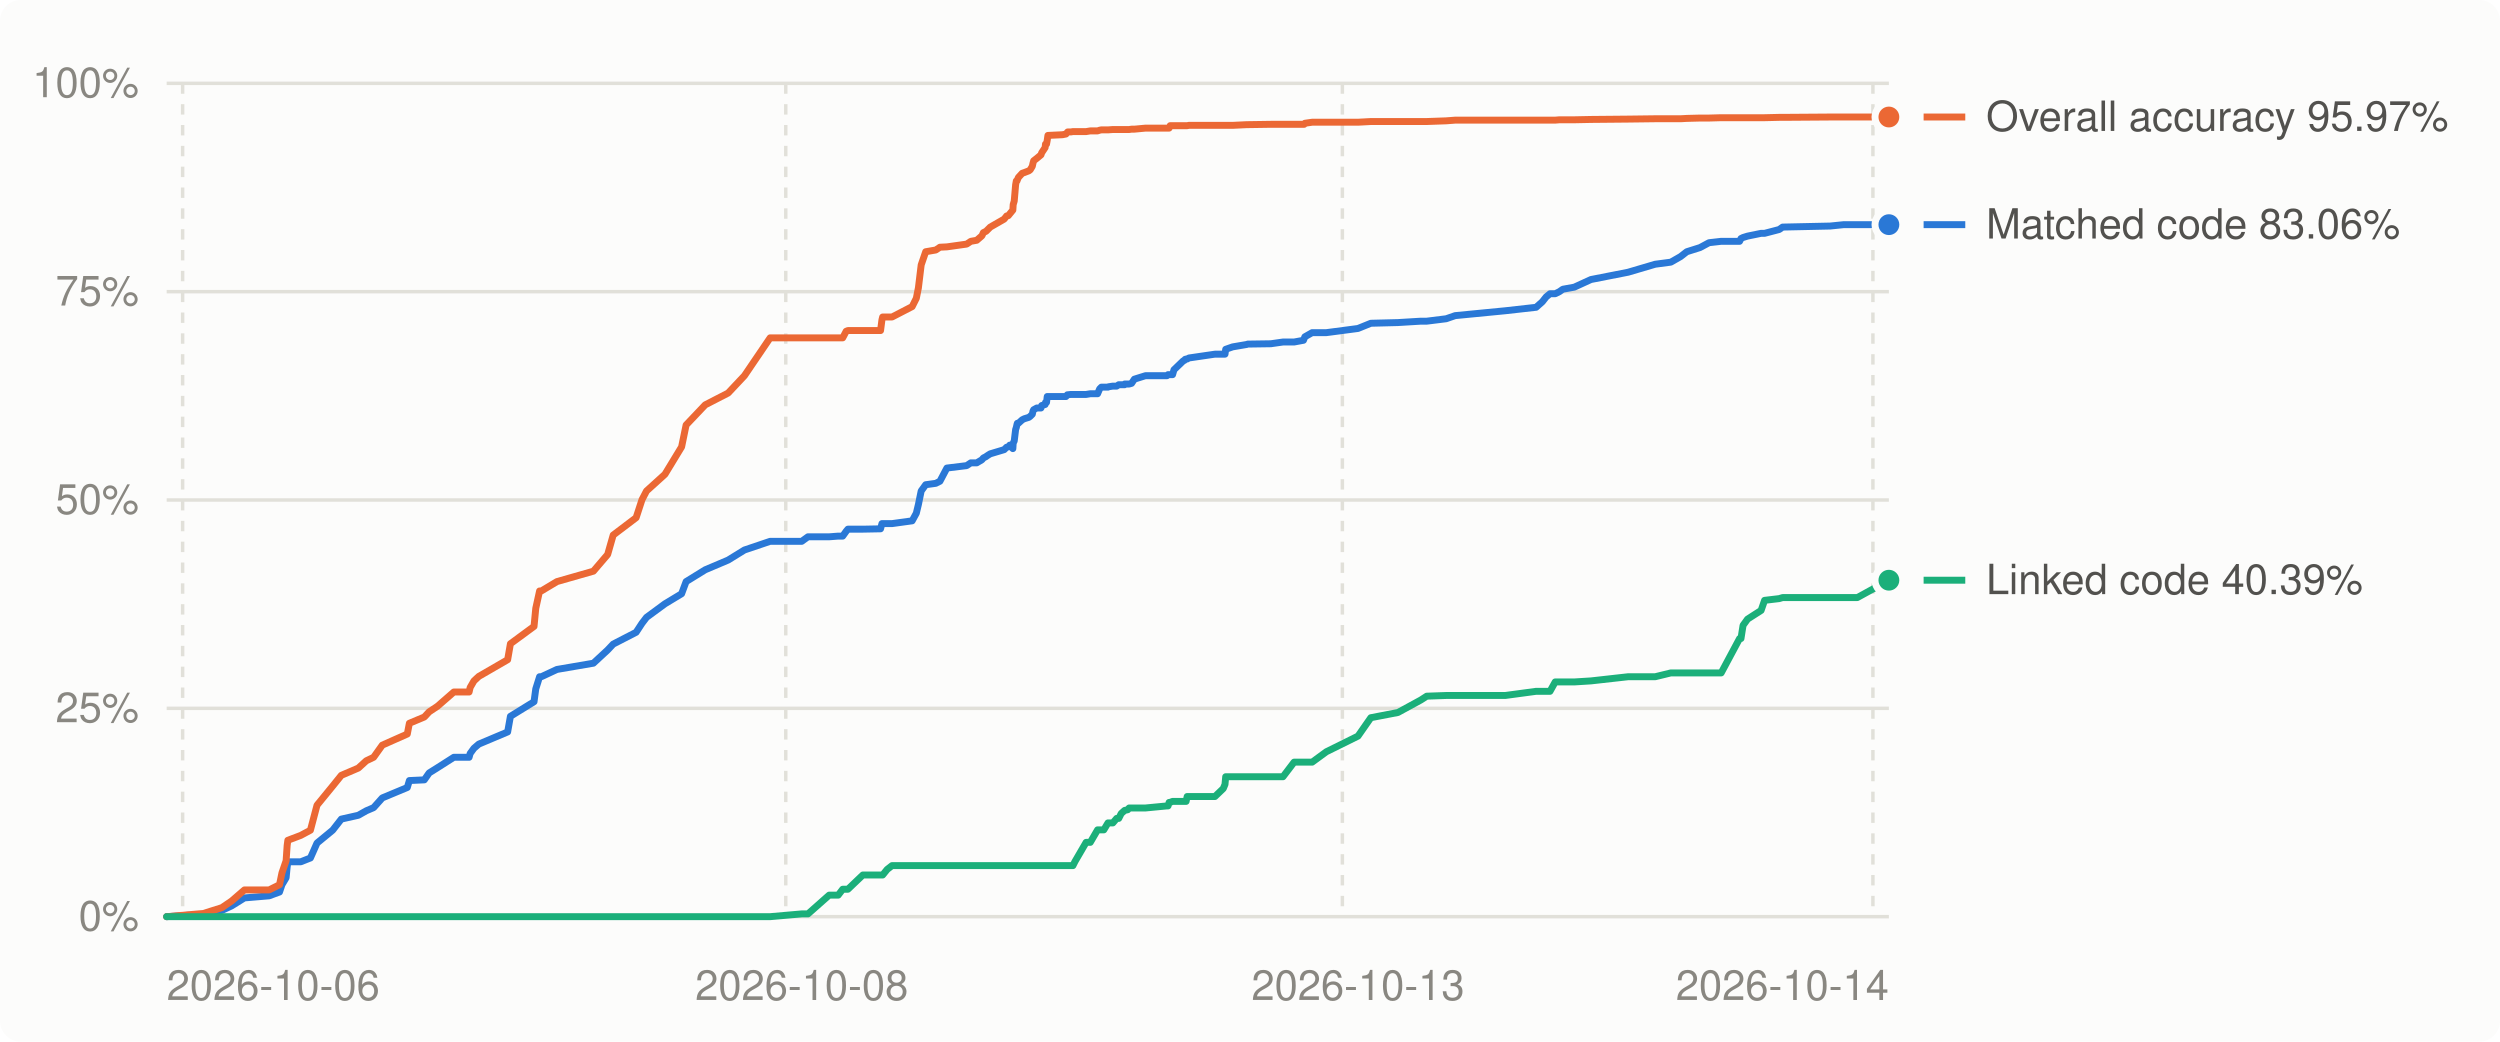
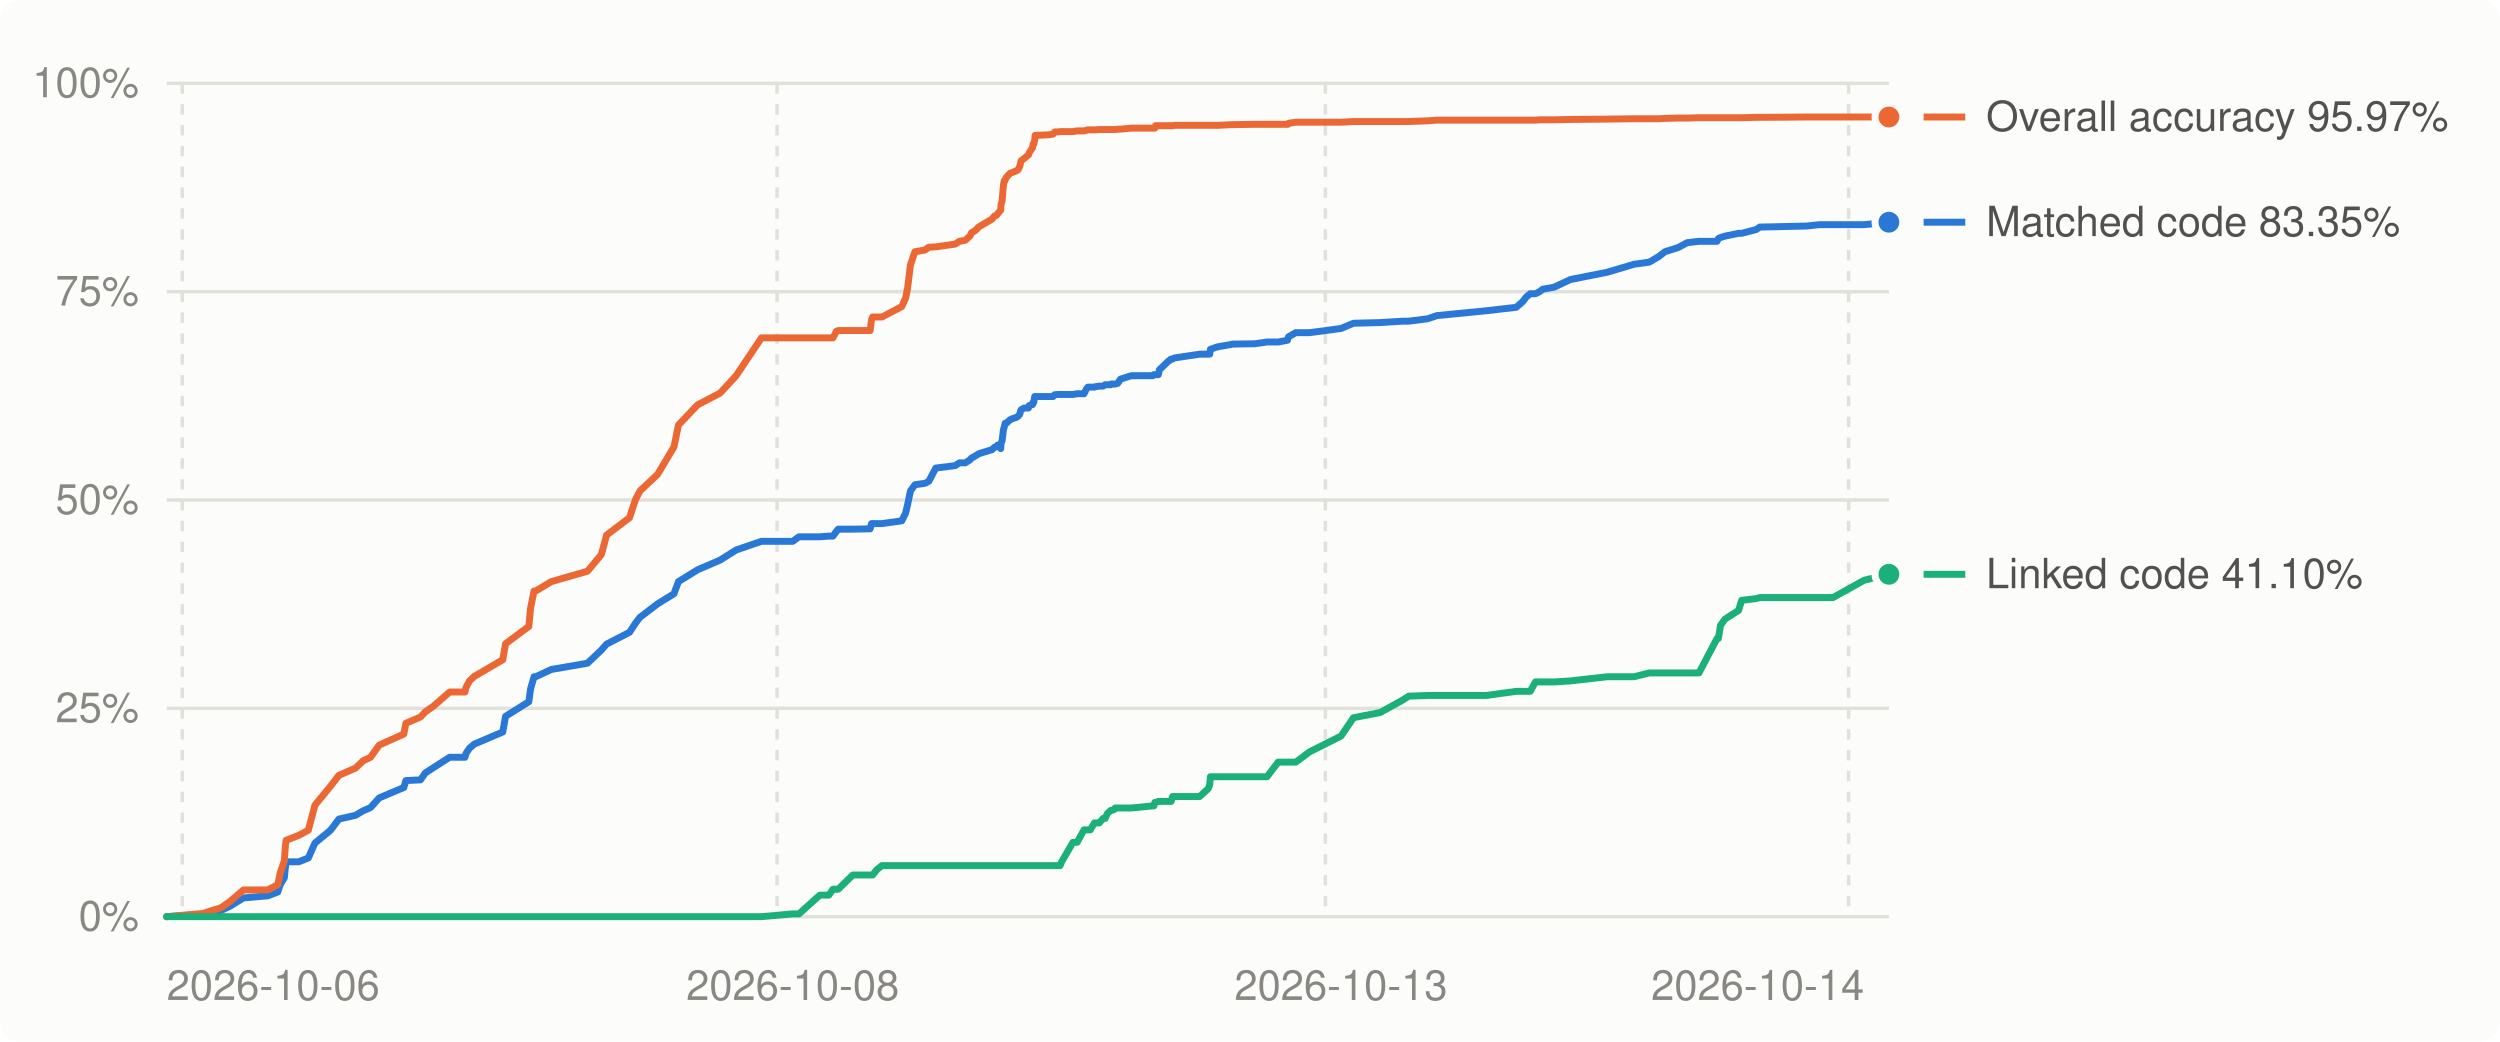
<svg xmlns="http://www.w3.org/2000/svg" viewBox="0 0 720 300" width="720" height="300" role="img" aria-label="Decompilation progress over time">
  <style>
.bg{fill:#fcfcfb}.grid{stroke:#e1e0d9}.muted{fill:#898781}.lbl{fill:#52514e}.ln0{stroke:#2a78d6}.dot0{fill:#2a78d6;stroke:#fcfcfb}.ln1{stroke:#eb6834}.dot1{fill:#eb6834;stroke:#fcfcfb}.ln2{stroke:#1baf7a}.dot2{fill:#1baf7a;stroke:#fcfcfb}
@media (prefers-color-scheme: dark){.bg{fill:#1a1a19}.grid{stroke:#2c2c2a}.muted{fill:#898781}.lbl{fill:#c3c2b7}.ln0{stroke:#3987e5}.dot0{fill:#3987e5;stroke:#1a1a19}.ln1{stroke:#d95926}.dot1{fill:#d95926;stroke:#1a1a19}.ln2{stroke:#199e70}.dot2{fill:#199e70;stroke:#1a1a19}}
text{font:12px -apple-system,BlinkMacSystemFont,'Segoe UI',Helvetica,Arial,sans-serif}
</style>
  <rect class="bg" width="720" height="300" rx="6" />
  <line x1="48" x2="544" y1="264.0" y2="264.0" class="grid" stroke-width="1" />
  <text x="40" y="268.0" class="muted" text-anchor="end">0%</text>
  <line x1="48" x2="544" y1="204.0" y2="204.0" class="grid" stroke-width="1" />
  <text x="40" y="208.0" class="muted" text-anchor="end">25%</text>
  <line x1="48" x2="544" y1="144.0" y2="144.0" class="grid" stroke-width="1" />
  <text x="40" y="148.0" class="muted" text-anchor="end">50%</text>
  <line x1="48" x2="544" y1="84.0" y2="84.0" class="grid" stroke-width="1" />
  <text x="40" y="88.0" class="muted" text-anchor="end">75%</text>
  <line x1="48" x2="544" y1="24.0" y2="24.0" class="grid" stroke-width="1" />
  <text x="40" y="28.0" class="muted" text-anchor="end">100%</text>
-   <line x1="52.6" x2="52.6" y1="24" y2="264" class="grid" stroke-width="1" stroke-dasharray="3 3" />
-   <line x1="226.3" x2="226.3" y1="24" y2="264" class="grid" stroke-width="1" stroke-dasharray="3 3" />
-   <line x1="386.6" x2="386.6" y1="24" y2="264" class="grid" stroke-width="1" stroke-dasharray="3 3" />
-   <line x1="539.4" x2="539.4" y1="24" y2="264" class="grid" stroke-width="1" stroke-dasharray="3 3" />
+   <line x1="52.5" x2="52.5" y1="24" y2="264" class="grid" stroke-width="1" stroke-dasharray="3 3" />
+   <line x1="223.8" x2="223.8" y1="24" y2="264" class="grid" stroke-width="1" stroke-dasharray="3 3" />
+   <line x1="381.7" x2="381.7" y1="24" y2="264" class="grid" stroke-width="1" stroke-dasharray="3 3" />
+   <line x1="532.4" x2="532.4" y1="24" y2="264" class="grid" stroke-width="1" stroke-dasharray="3 3" />
  <text class="muted" x="48.0" y="288" text-anchor="start">2026-10-06</text>
-   <text class="muted" x="230.9" y="288" text-anchor="middle">2026-10-08</text>
-   <text class="muted" x="391.1" y="288" text-anchor="middle">2026-10-13</text>
-   <text class="muted" x="544.0" y="288" text-anchor="end">2026-10-14</text>
-   <polyline points="48.0,264.0 57.1,263.4 58.5,263.3 63.9,262.2 66.7,260.9 70.4,258.6 77.5,258.0 80.5,256.9 81.2,254.8 82.4,252.8 82.7,249.7 82.9,248.2 86.6,248.2 89.4,247.1 91.3,242.8 95.8,239.1 98.3,235.9 103.2,234.8 105.5,233.5 107.6,232.6 110.1,229.8 117.3,226.8 117.9,224.8 122.2,224.6 123.6,222.6 126.0,221.1 130.7,218.1 135.1,218.1 135.4,217.0 136.5,215.5 137.9,214.3 146.2,210.8 147.0,206.3 153.8,202.1 154.3,198.4 155.4,194.9 155.9,194.9 160.4,192.8 170.9,191.0 175.0,187.2 176.6,185.5 183.2,182.1 184.9,179.5 186.2,177.8 191.5,173.9 196.3,171.0 197.6,167.5 203.1,164.1 209.7,161.3 214.4,158.4 221.8,155.9 230.9,155.9 232.7,154.6 238.8,154.6 241.4,154.4 242.7,154.4 243.7,153.0 244.2,152.4 248.5,152.4 253.6,152.3 254.0,150.8 254.2,150.8 255.5,150.8 256.9,150.8 262.7,150.0 263.9,147.8 264.5,145.3 265.3,141.4 266.6,139.6 269.5,139.2 270.7,138.6 272.7,134.8 278.4,134.1 279.6,133.3 281.3,133.3 282.8,132.4 283.2,131.9 284.0,131.5 284.1,131.4 284.7,131.0 285.2,130.7 289.2,129.5 289.9,128.8 290.4,128.7 290.8,128.2 291.7,129.2 291.8,127.6 292.1,127.0 292.5,123.7 292.7,123.1 292.9,122.2 293.0,121.9 293.3,121.9 294.4,120.9 295.0,120.6 296.3,120.2 296.7,119.9 297.3,119.3 297.5,118.4 297.7,118.0 298.6,117.5 299.8,117.5 300.0,116.8 301.0,116.5 301.1,115.9 301.4,115.9 301.6,114.2 301.8,114.2 303.9,114.2 306.0,114.2 307.0,114.2 307.4,113.7 307.5,113.7 308.4,113.6 309.0,113.6 309.6,113.6 312.8,113.6 314.0,113.4 316.1,113.4 316.7,112.0 317.2,111.5 317.9,111.5 319.1,111.5 319.2,111.4 320.5,111.2 321.6,111.2 322.2,110.8 322.9,110.8 323.9,110.8 323.9,110.6 324.8,110.6 325.0,110.6 325.2,110.6 325.9,110.4 326.7,109.2 329.9,108.2 336.1,108.2 336.4,107.9 336.7,107.9 337.0,107.9 337.2,107.9 337.7,107.9 338.1,106.5 340.8,103.9 341.1,103.8 341.3,103.5 341.6,103.4 341.9,103.4 342.4,103.1 349.9,102.0 352.3,102.0 352.8,102.0 353.0,100.6 355.0,99.9 359.1,99.2 359.3,99.1 366.0,99.0 369.5,98.5 372.7,98.5 375.4,98.0 375.6,97.5 375.8,97.0 377.9,95.8 382.0,95.8 391.1,94.6 394.8,93.1 402.6,92.9 409.2,92.5 410.9,92.5 416.5,91.8 419.1,90.9 433.5,89.5 442.4,88.5 444.2,86.9 445.3,85.5 446.4,84.6 447.9,84.6 449.1,84.0 450.1,83.3 453.4,82.7 458.2,80.5 468.9,78.4 476.7,76.1 481.2,75.5 484.0,73.9 485.8,72.5 489.6,71.3 492.2,69.9 495.7,69.5 501.0,69.5 501.4,68.7 502.0,68.4 503.3,68.0 507.2,67.2 508.2,67.2 512.4,66.1 513.4,65.4 527.1,65.1 531.0,64.7 534.9,64.7 544.0,64.7" fill="none" class="ln0" stroke-width="2" stroke-linejoin="round" stroke-linecap="round" />
-   <polyline points="48.0,264.0 57.1,263.2 58.5,263.1 63.9,261.4 66.7,259.5 70.4,256.3 77.5,256.3 80.5,254.8 81.2,251.4 82.4,247.9 82.7,243.5 82.9,242.0 86.6,240.6 89.4,239.1 91.3,231.9 95.8,226.4 98.3,223.3 103.2,221.2 105.5,219.1 107.6,218.1 110.1,214.6 117.3,211.4 117.9,208.3 122.2,206.5 123.6,205.0 126.0,203.4 130.7,199.3 135.1,199.3 135.4,198.0 136.5,196.1 137.9,194.8 146.2,190.0 147.0,185.4 153.8,180.4 154.3,175.2 155.4,170.2 155.9,170.2 160.4,167.5 170.9,164.5 175.0,159.7 176.6,154.1 183.2,149.1 184.9,143.9 186.2,141.4 191.5,136.6 196.3,128.7 197.6,122.4 203.1,116.6 209.7,113.2 214.4,108.2 221.8,97.3 230.9,97.3 232.7,97.3 238.8,97.3 241.4,97.3 242.7,97.3 243.7,95.4 244.2,95.2 248.5,95.2 253.6,95.2 254.0,92.1 254.2,91.3 255.5,91.3 256.9,91.3 262.7,88.3 263.9,85.9 264.5,82.9 265.3,76.3 266.6,72.5 269.5,72.0 270.7,71.2 272.7,71.1 278.4,70.3 279.6,69.5 281.3,69.2 282.8,67.9 283.2,67.0 284.0,66.6 284.1,66.5 284.7,65.9 285.2,65.4 289.2,63.1 289.9,62.2 290.4,62.1 290.8,61.6 291.7,60.5 291.8,58.9 292.1,57.9 292.5,53.2 292.7,52.1 292.9,52.1 293.0,51.8 293.3,51.1 294.4,49.9 295.0,49.7 296.3,49.2 296.7,48.9 297.3,47.9 297.5,47.0 297.7,46.3 298.6,45.6 299.8,44.6 300.0,44.0 301.0,42.5 301.1,41.5 301.4,41.5 301.6,40.4 301.8,39.0 303.9,38.9 306.0,38.8 307.0,38.6 307.4,38.1 307.5,38.0 308.4,38.0 309.0,37.9 309.6,37.9 312.8,37.9 314.0,37.7 316.1,37.7 316.7,37.5 317.2,37.4 317.9,37.4 319.1,37.4 319.2,37.4 320.5,37.3 321.6,37.3 322.2,37.3 322.9,37.3 323.9,37.3 323.9,37.3 324.8,37.3 325.0,37.3 325.2,37.3 325.9,37.2 326.7,37.2 329.9,36.9 336.1,36.9 336.4,36.9 336.7,36.9 337.0,36.2 337.2,36.2 337.7,36.2 338.1,36.2 340.8,36.2 341.1,36.2 341.3,36.2 341.6,36.2 341.9,36.2 342.4,36.1 349.9,36.1 352.3,36.1 352.8,36.1 353.0,36.1 355.0,36.1 359.1,35.9 359.3,35.9 366.0,35.8 369.5,35.8 372.7,35.8 375.4,35.8 375.6,35.8 375.8,35.5 377.9,35.2 382.0,35.2 391.1,35.2 394.8,35.0 402.6,35.0 409.2,35.0 410.9,35.0 416.5,34.8 419.1,34.6 433.5,34.6 442.4,34.6 444.2,34.6 445.3,34.6 446.4,34.6 447.9,34.6 449.1,34.5 450.1,34.5 453.4,34.5 458.2,34.4 468.9,34.3 476.7,34.2 481.2,34.2 484.0,34.2 485.8,34.1 489.6,34.0 492.2,34.0 495.7,33.9 501.0,33.9 501.4,33.9 502.0,33.9 503.3,33.9 507.2,33.9 508.2,33.9 512.4,33.8 513.4,33.8 527.1,33.7 531.0,33.7 534.9,33.7 544.0,33.7" fill="none" class="ln1" stroke-width="2" stroke-linejoin="round" stroke-linecap="round" />
-   <polyline points="48.0,264.0 57.1,264.0 58.5,264.0 63.9,264.0 66.7,264.0 70.4,264.0 77.5,264.0 80.5,264.0 81.2,264.0 82.4,264.0 82.7,264.0 82.9,264.0 86.6,264.0 89.4,264.0 91.3,264.0 95.8,264.0 98.3,264.0 103.2,264.0 105.5,264.0 107.6,264.0 110.1,264.0 117.3,264.0 117.9,264.0 122.2,264.0 123.6,264.0 126.0,264.0 130.7,264.0 135.1,264.0 135.4,264.0 136.5,264.0 137.9,264.0 146.2,264.0 147.0,264.0 153.8,264.0 154.3,264.0 155.4,264.0 155.9,264.0 160.4,264.0 170.9,264.0 175.0,264.0 176.6,264.0 183.2,264.0 184.9,264.0 186.2,264.0 191.5,264.0 196.3,264.0 197.6,264.0 203.1,264.0 209.7,264.0 214.4,264.0 221.8,264.0 230.9,263.2 232.7,263.2 238.8,257.8 241.4,257.8 242.7,256.1 243.7,256.1 244.2,256.1 248.5,252.0 253.6,252.0 254.0,252.0 254.2,252.0 255.5,250.4 256.9,249.3 262.7,249.3 263.9,249.3 264.5,249.3 265.3,249.3 266.6,249.3 269.5,249.3 270.7,249.3 272.7,249.3 278.4,249.3 279.6,249.3 281.3,249.3 282.8,249.3 283.2,249.3 284.0,249.3 284.1,249.3 284.7,249.3 285.2,249.3 289.2,249.3 289.9,249.3 290.4,249.3 290.8,249.3 291.7,249.3 291.8,249.3 292.1,249.3 292.5,249.3 292.7,249.3 292.9,249.3 293.0,249.3 293.3,249.3 294.4,249.3 295.0,249.3 296.3,249.3 296.7,249.3 297.3,249.3 297.5,249.3 297.7,249.3 298.6,249.3 299.8,249.3 300.0,249.3 301.0,249.3 301.1,249.3 301.4,249.3 301.6,249.3 301.8,249.3 303.9,249.3 306.0,249.3 307.0,249.3 307.4,249.3 307.5,249.3 308.4,249.3 309.0,249.3 309.6,248.1 312.8,242.6 314.0,242.6 316.1,239.0 316.7,239.0 317.2,239.0 317.9,239.0 319.1,237.0 319.2,237.0 320.5,237.0 321.6,235.7 322.2,235.7 322.9,234.3 323.9,233.4 323.9,233.4 324.8,233.2 325.0,232.9 325.2,232.7 325.9,232.7 326.7,232.7 329.9,232.7 336.1,232.1 336.4,232.1 336.7,231.1 337.0,231.1 337.2,231.0 337.7,230.8 338.1,230.8 340.8,230.8 341.1,230.8 341.3,230.8 341.6,230.8 341.9,229.4 342.4,229.4 349.9,229.4 352.3,227.1 352.8,225.9 353.0,223.7 355.0,223.7 359.1,223.7 359.3,223.7 366.0,223.7 369.5,223.7 372.7,219.5 375.4,219.5 375.6,219.5 375.8,219.5 377.9,219.5 382.0,216.5 391.1,212.0 394.8,206.7 402.6,205.2 409.2,201.6 410.9,200.5 416.5,200.3 419.1,200.3 433.5,200.3 442.4,199.1 444.2,199.1 445.3,199.1 446.4,199.1 447.9,196.4 449.1,196.4 450.1,196.4 453.4,196.4 458.2,196.1 468.9,194.9 476.7,194.9 481.2,193.8 484.0,193.8 485.8,193.8 489.6,193.8 492.2,193.8 495.7,193.8 501.0,183.9 501.4,183.9 502.0,180.1 503.3,178.3 507.2,175.8 508.2,172.9 512.4,172.4 513.4,172.1 527.1,172.1 531.0,172.1 534.9,172.1 544.0,167.1" fill="none" class="ln2" stroke-width="2" stroke-linejoin="round" stroke-linecap="round" />
-   <circle cx="544.0" cy="64.7" r="4" class="dot0" stroke-width="2" />
+   <text class="muted" x="228.3" y="288" text-anchor="middle">2026-10-08</text>
+   <text class="muted" x="386.2" y="288" text-anchor="middle">2026-10-13</text>
+   <text class="muted" x="536.9" y="288" text-anchor="end">2026-10-14</text>
+   <polyline points="48.0,264.0 57.0,263.4 58.3,263.3 63.7,262.2 66.4,260.9 70.1,258.6 77.1,258.0 80.0,256.9 80.7,254.8 81.9,252.8 82.2,249.7 82.4,248.2 86.0,248.2 88.8,247.1 90.7,242.8 95.2,239.1 97.6,235.9 102.4,234.8 104.6,233.5 106.7,232.6 109.2,229.8 116.3,226.8 116.9,224.8 121.1,224.6 122.5,222.6 124.8,221.1 129.5,218.1 133.9,218.1 134.2,217.0 135.2,215.5 136.6,214.3 144.8,210.8 145.6,206.3 152.3,202.1 152.8,198.4 153.8,194.9 154.3,194.9 158.8,192.8 169.2,191.0 173.2,187.2 174.7,185.5 181.3,182.1 183.0,179.5 184.3,177.8 189.4,173.9 194.1,171.0 195.4,167.5 200.9,164.1 207.4,161.3 212.0,158.4 219.3,155.9 228.3,155.9 230.1,154.6 236.1,154.6 238.7,154.4 239.9,154.4 240.9,153.0 241.4,152.4 245.6,152.4 250.6,152.3 251.0,150.8 251.3,150.8 252.6,150.8 254.0,150.8 259.7,150.0 260.8,147.8 261.4,145.3 262.2,141.4 263.5,139.6 266.4,139.2 267.5,138.6 269.5,134.8 275.1,134.1 276.3,133.3 278.0,133.3 279.4,132.4 279.8,131.9 280.6,131.5 280.7,131.4 281.4,131.0 281.8,130.7 285.7,129.5 286.4,128.8 286.9,128.7 287.3,128.2 288.2,129.2 288.3,127.6 288.6,127.0 289.0,123.7 289.2,123.1 289.4,122.2 289.5,121.9 289.8,121.9 290.9,120.9 291.5,120.6 292.7,120.2 293.2,119.9 293.7,119.3 293.9,118.4 294.1,118.0 295.0,117.5 296.2,117.5 296.4,116.8 297.4,116.5 297.5,115.9 297.7,115.9 298.0,114.2 298.1,114.2 300.3,114.2 302.3,114.2 303.3,114.2 303.7,113.7 303.8,113.7 304.7,113.6 305.3,113.6 305.8,113.6 309.0,113.6 310.2,113.4 312.2,113.4 312.9,112.0 313.3,111.5 314.0,111.5 315.2,111.5 315.3,111.4 316.6,111.2 317.7,111.2 318.3,110.8 318.9,110.8 319.9,110.8 320.0,110.6 320.8,110.6 321.0,110.6 321.2,110.6 321.9,110.4 322.7,109.2 325.8,108.2 332.0,108.2 332.3,107.9 332.6,107.9 332.8,107.9 333.1,107.9 333.6,107.9 333.9,106.5 336.6,103.9 336.9,103.8 337.1,103.5 337.3,103.4 337.7,103.4 338.2,103.1 345.5,102.0 348.0,102.0 348.4,102.0 348.6,100.6 350.6,99.9 354.6,99.2 354.9,99.1 361.4,99.0 364.9,98.5 368.1,98.5 370.8,98.0 370.9,97.5 371.1,97.0 373.2,95.8 377.2,95.8 386.2,94.6 389.8,93.1 397.5,92.9 404.0,92.5 405.7,92.5 411.2,91.8 413.8,90.9 428.0,89.5 436.7,88.5 438.5,86.9 439.6,85.5 440.7,84.6 442.2,84.6 443.4,84.0 444.3,83.3 447.6,82.7 452.3,80.5 462.9,78.4 470.6,76.1 475.0,75.5 477.7,73.9 479.5,72.5 483.3,71.3 485.9,69.9 489.3,69.5 494.5,69.5 494.9,68.7 495.5,68.4 496.8,68.0 500.7,67.2 501.6,67.2 505.8,66.1 506.8,65.4 520.2,65.1 524.1,64.7 527.9,64.7 536.9,64.7 544.0,64.0" fill="none" class="ln0" stroke-width="2" stroke-linejoin="round" stroke-linecap="round" />
+   <polyline points="48.0,264.0 57.0,263.2 58.3,263.1 63.7,261.4 66.4,259.5 70.1,256.3 77.1,256.3 80.0,254.8 80.7,251.4 81.9,247.9 82.2,243.5 82.4,242.0 86.0,240.6 88.8,239.1 90.7,231.9 95.2,226.4 97.6,223.3 102.4,221.2 104.6,219.1 106.7,218.1 109.2,214.6 116.3,211.4 116.9,208.3 121.1,206.5 122.5,205.0 124.8,203.4 129.5,199.3 133.9,199.3 134.2,198.0 135.2,196.1 136.6,194.8 144.8,190.0 145.6,185.4 152.3,180.4 152.8,175.2 153.8,170.2 154.3,170.2 158.8,167.5 169.2,164.5 173.2,159.7 174.7,154.1 181.3,149.1 183.0,143.9 184.3,141.4 189.4,136.6 194.1,128.7 195.4,122.4 200.9,116.6 207.4,113.2 212.0,108.2 219.3,97.3 228.3,97.3 230.1,97.3 236.1,97.3 238.7,97.3 239.9,97.3 240.9,95.4 241.4,95.2 245.6,95.2 250.6,95.2 251.0,92.1 251.3,91.3 252.6,91.3 254.0,91.3 259.7,88.3 260.8,85.9 261.4,82.9 262.2,76.3 263.5,72.5 266.4,72.0 267.5,71.2 269.5,71.1 275.1,70.3 276.3,69.5 278.0,69.2 279.4,67.9 279.8,67.0 280.6,66.6 280.7,66.5 281.4,65.9 281.8,65.4 285.7,63.1 286.4,62.2 286.9,62.1 287.3,61.6 288.2,60.5 288.3,58.9 288.6,57.9 289.0,53.2 289.2,52.1 289.4,52.1 289.5,51.8 289.8,51.1 290.9,49.9 291.5,49.7 292.7,49.2 293.2,48.9 293.7,47.9 293.9,47.0 294.1,46.3 295.0,45.6 296.2,44.6 296.4,44.0 297.4,42.5 297.5,41.5 297.7,41.5 298.0,40.4 298.1,39.0 300.3,38.9 302.3,38.8 303.3,38.6 303.7,38.1 303.8,38.0 304.7,38.0 305.3,37.9 305.8,37.9 309.0,37.9 310.2,37.7 312.2,37.7 312.9,37.5 313.3,37.4 314.0,37.4 315.2,37.4 315.3,37.4 316.6,37.3 317.7,37.3 318.3,37.3 318.9,37.3 319.9,37.3 320.0,37.3 320.8,37.3 321.0,37.3 321.2,37.3 321.9,37.2 322.7,37.2 325.8,36.9 332.0,36.9 332.3,36.9 332.6,36.9 332.8,36.2 333.1,36.2 333.6,36.2 333.9,36.2 336.6,36.2 336.9,36.2 337.1,36.2 337.3,36.2 337.7,36.2 338.2,36.1 345.5,36.1 348.0,36.1 348.4,36.1 348.6,36.1 350.6,36.1 354.6,35.9 354.9,35.9 361.4,35.8 364.9,35.8 368.1,35.8 370.8,35.8 370.9,35.8 371.1,35.5 373.2,35.2 377.2,35.2 386.2,35.2 389.8,35.0 397.5,35.0 404.0,35.0 405.7,35.0 411.2,34.8 413.8,34.6 428.0,34.6 436.7,34.6 438.5,34.6 439.6,34.6 440.7,34.6 442.2,34.6 443.4,34.5 444.3,34.5 447.6,34.5 452.3,34.4 462.9,34.3 470.6,34.2 475.0,34.2 477.7,34.2 479.5,34.1 483.3,34.0 485.9,34.0 489.3,33.9 494.5,33.9 494.9,33.9 495.5,33.9 496.8,33.9 500.7,33.9 501.6,33.9 505.8,33.8 506.8,33.8 520.2,33.7 524.1,33.7 527.9,33.7 536.9,33.7 544.0,33.7" fill="none" class="ln1" stroke-width="2" stroke-linejoin="round" stroke-linecap="round" />
+   <polyline points="48.0,264.0 57.0,264.0 58.3,264.0 63.7,264.0 66.4,264.0 70.1,264.0 77.1,264.0 80.0,264.0 80.7,264.0 81.9,264.0 82.2,264.0 82.4,264.0 86.0,264.0 88.8,264.0 90.7,264.0 95.2,264.0 97.6,264.0 102.4,264.0 104.6,264.0 106.7,264.0 109.2,264.0 116.3,264.0 116.9,264.0 121.1,264.0 122.5,264.0 124.8,264.0 129.5,264.0 133.9,264.0 134.2,264.0 135.2,264.0 136.6,264.0 144.8,264.0 145.6,264.0 152.3,264.0 152.8,264.0 153.8,264.0 154.3,264.0 158.8,264.0 169.2,264.0 173.2,264.0 174.7,264.0 181.3,264.0 183.0,264.0 184.3,264.0 189.4,264.0 194.1,264.0 195.4,264.0 200.9,264.0 207.4,264.0 212.0,264.0 219.3,264.0 228.3,263.2 230.1,263.2 236.1,257.8 238.7,257.8 239.9,256.1 240.9,256.1 241.4,256.1 245.6,252.0 250.6,252.0 251.0,252.0 251.3,252.0 252.6,250.4 254.0,249.3 259.7,249.3 260.8,249.3 261.4,249.3 262.2,249.3 263.5,249.3 266.4,249.3 267.5,249.3 269.5,249.3 275.1,249.3 276.3,249.3 278.0,249.3 279.4,249.3 279.8,249.3 280.6,249.3 280.7,249.3 281.4,249.3 281.8,249.3 285.7,249.3 286.4,249.3 286.9,249.3 287.3,249.3 288.2,249.3 288.3,249.3 288.6,249.3 289.0,249.3 289.2,249.3 289.4,249.3 289.5,249.3 289.8,249.3 290.9,249.3 291.5,249.3 292.7,249.3 293.2,249.3 293.7,249.3 293.9,249.3 294.1,249.3 295.0,249.3 296.2,249.3 296.4,249.3 297.4,249.3 297.5,249.3 297.7,249.3 298.0,249.3 298.1,249.3 300.3,249.3 302.3,249.3 303.3,249.3 303.7,249.3 303.8,249.3 304.7,249.3 305.3,249.3 305.8,248.1 309.0,242.6 310.2,242.6 312.2,239.0 312.9,239.0 313.3,239.0 314.0,239.0 315.2,237.0 315.3,237.0 316.6,237.0 317.7,235.7 318.3,235.7 318.9,234.3 319.9,233.4 320.0,233.4 320.8,233.2 321.0,232.9 321.2,232.7 321.9,232.7 322.7,232.7 325.8,232.7 332.0,232.1 332.3,232.1 332.6,231.1 332.8,231.1 333.1,231.0 333.6,230.8 333.9,230.8 336.6,230.8 336.9,230.8 337.1,230.8 337.3,230.8 337.7,229.4 338.2,229.4 345.5,229.4 348.0,227.1 348.4,225.9 348.6,223.7 350.6,223.7 354.6,223.7 354.9,223.7 361.4,223.7 364.9,223.7 368.1,219.5 370.8,219.5 370.9,219.5 371.1,219.5 373.2,219.5 377.2,216.5 386.2,212.0 389.8,206.7 397.5,205.2 404.0,201.6 405.7,200.5 411.2,200.3 413.8,200.3 428.0,200.3 436.7,199.1 438.5,199.1 439.6,199.1 440.7,199.1 442.2,196.4 443.4,196.4 444.3,196.4 447.6,196.4 452.3,196.1 462.9,194.9 470.6,194.9 475.0,193.8 477.7,193.8 479.5,193.8 483.3,193.8 485.9,193.8 489.3,193.8 494.5,183.9 494.9,183.9 495.5,180.1 496.8,178.3 500.7,175.8 501.6,172.9 505.8,172.4 506.8,172.1 520.2,172.1 524.1,172.1 527.9,172.1 536.9,167.1 544.0,165.4" fill="none" class="ln2" stroke-width="2" stroke-linejoin="round" stroke-linecap="round" />
+   <circle cx="544.0" cy="64.0" r="4" class="dot0" stroke-width="2" />
  <circle cx="544.0" cy="33.7" r="4" class="dot1" stroke-width="2" />
-   <circle cx="544.0" cy="167.1" r="4" class="dot2" stroke-width="2" />
-   <line x1="554" x2="566" y1="167.1" y2="167.1" class="ln2" stroke-width="2" />
-   <text class="lbl" x="572" y="171.1">Linked code 40.39%</text>
-   <line x1="554" x2="566" y1="64.7" y2="64.7" class="ln0" stroke-width="2" />
-   <text class="lbl" x="572" y="68.7">Matched code 83.06%</text>
+   <circle cx="544.0" cy="165.4" r="4" class="dot2" stroke-width="2" />
+   <line x1="554" x2="566" y1="165.4" y2="165.4" class="ln2" stroke-width="2" />
+   <text class="lbl" x="572" y="169.4">Linked code 41.10%</text>
+   <line x1="554" x2="566" y1="64.0" y2="64.0" class="ln0" stroke-width="2" />
+   <text class="lbl" x="572" y="68.0">Matched code 83.35%</text>
  <line x1="554" x2="566" y1="33.7" y2="33.7" class="ln1" stroke-width="2" />
  <text class="lbl" x="572" y="37.7">Overall accuracy 95.97%</text>
</svg>
